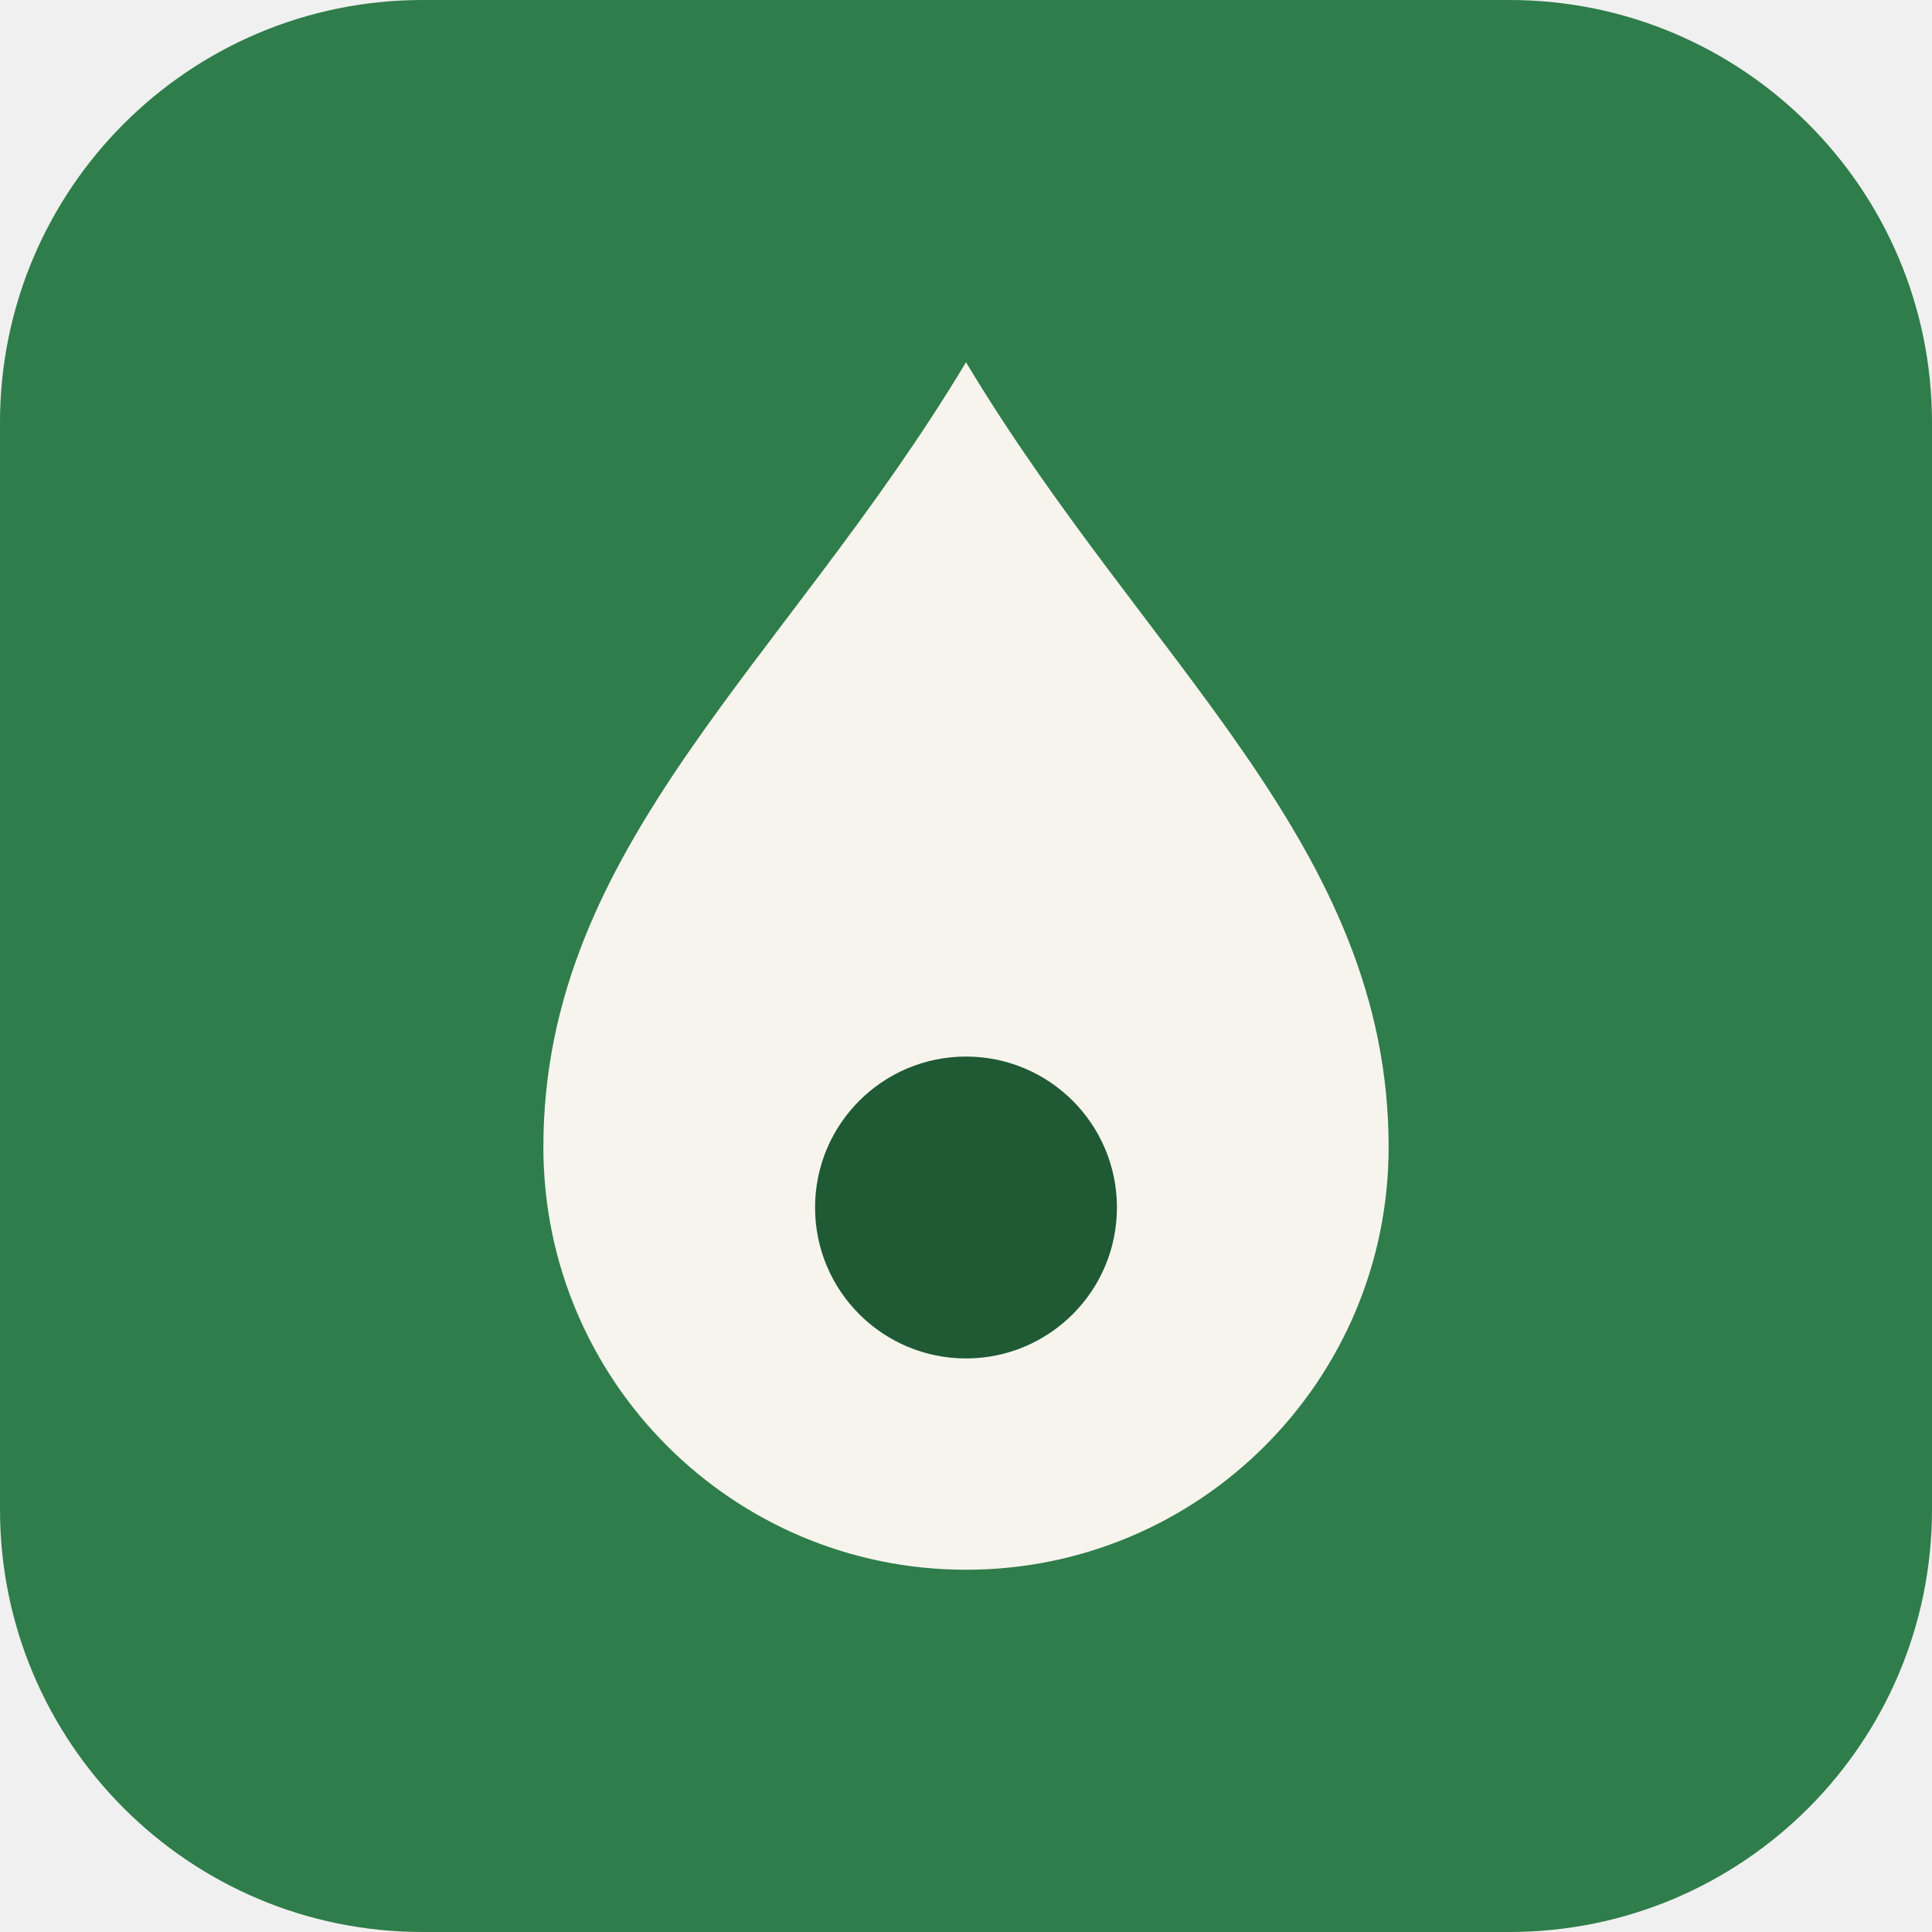
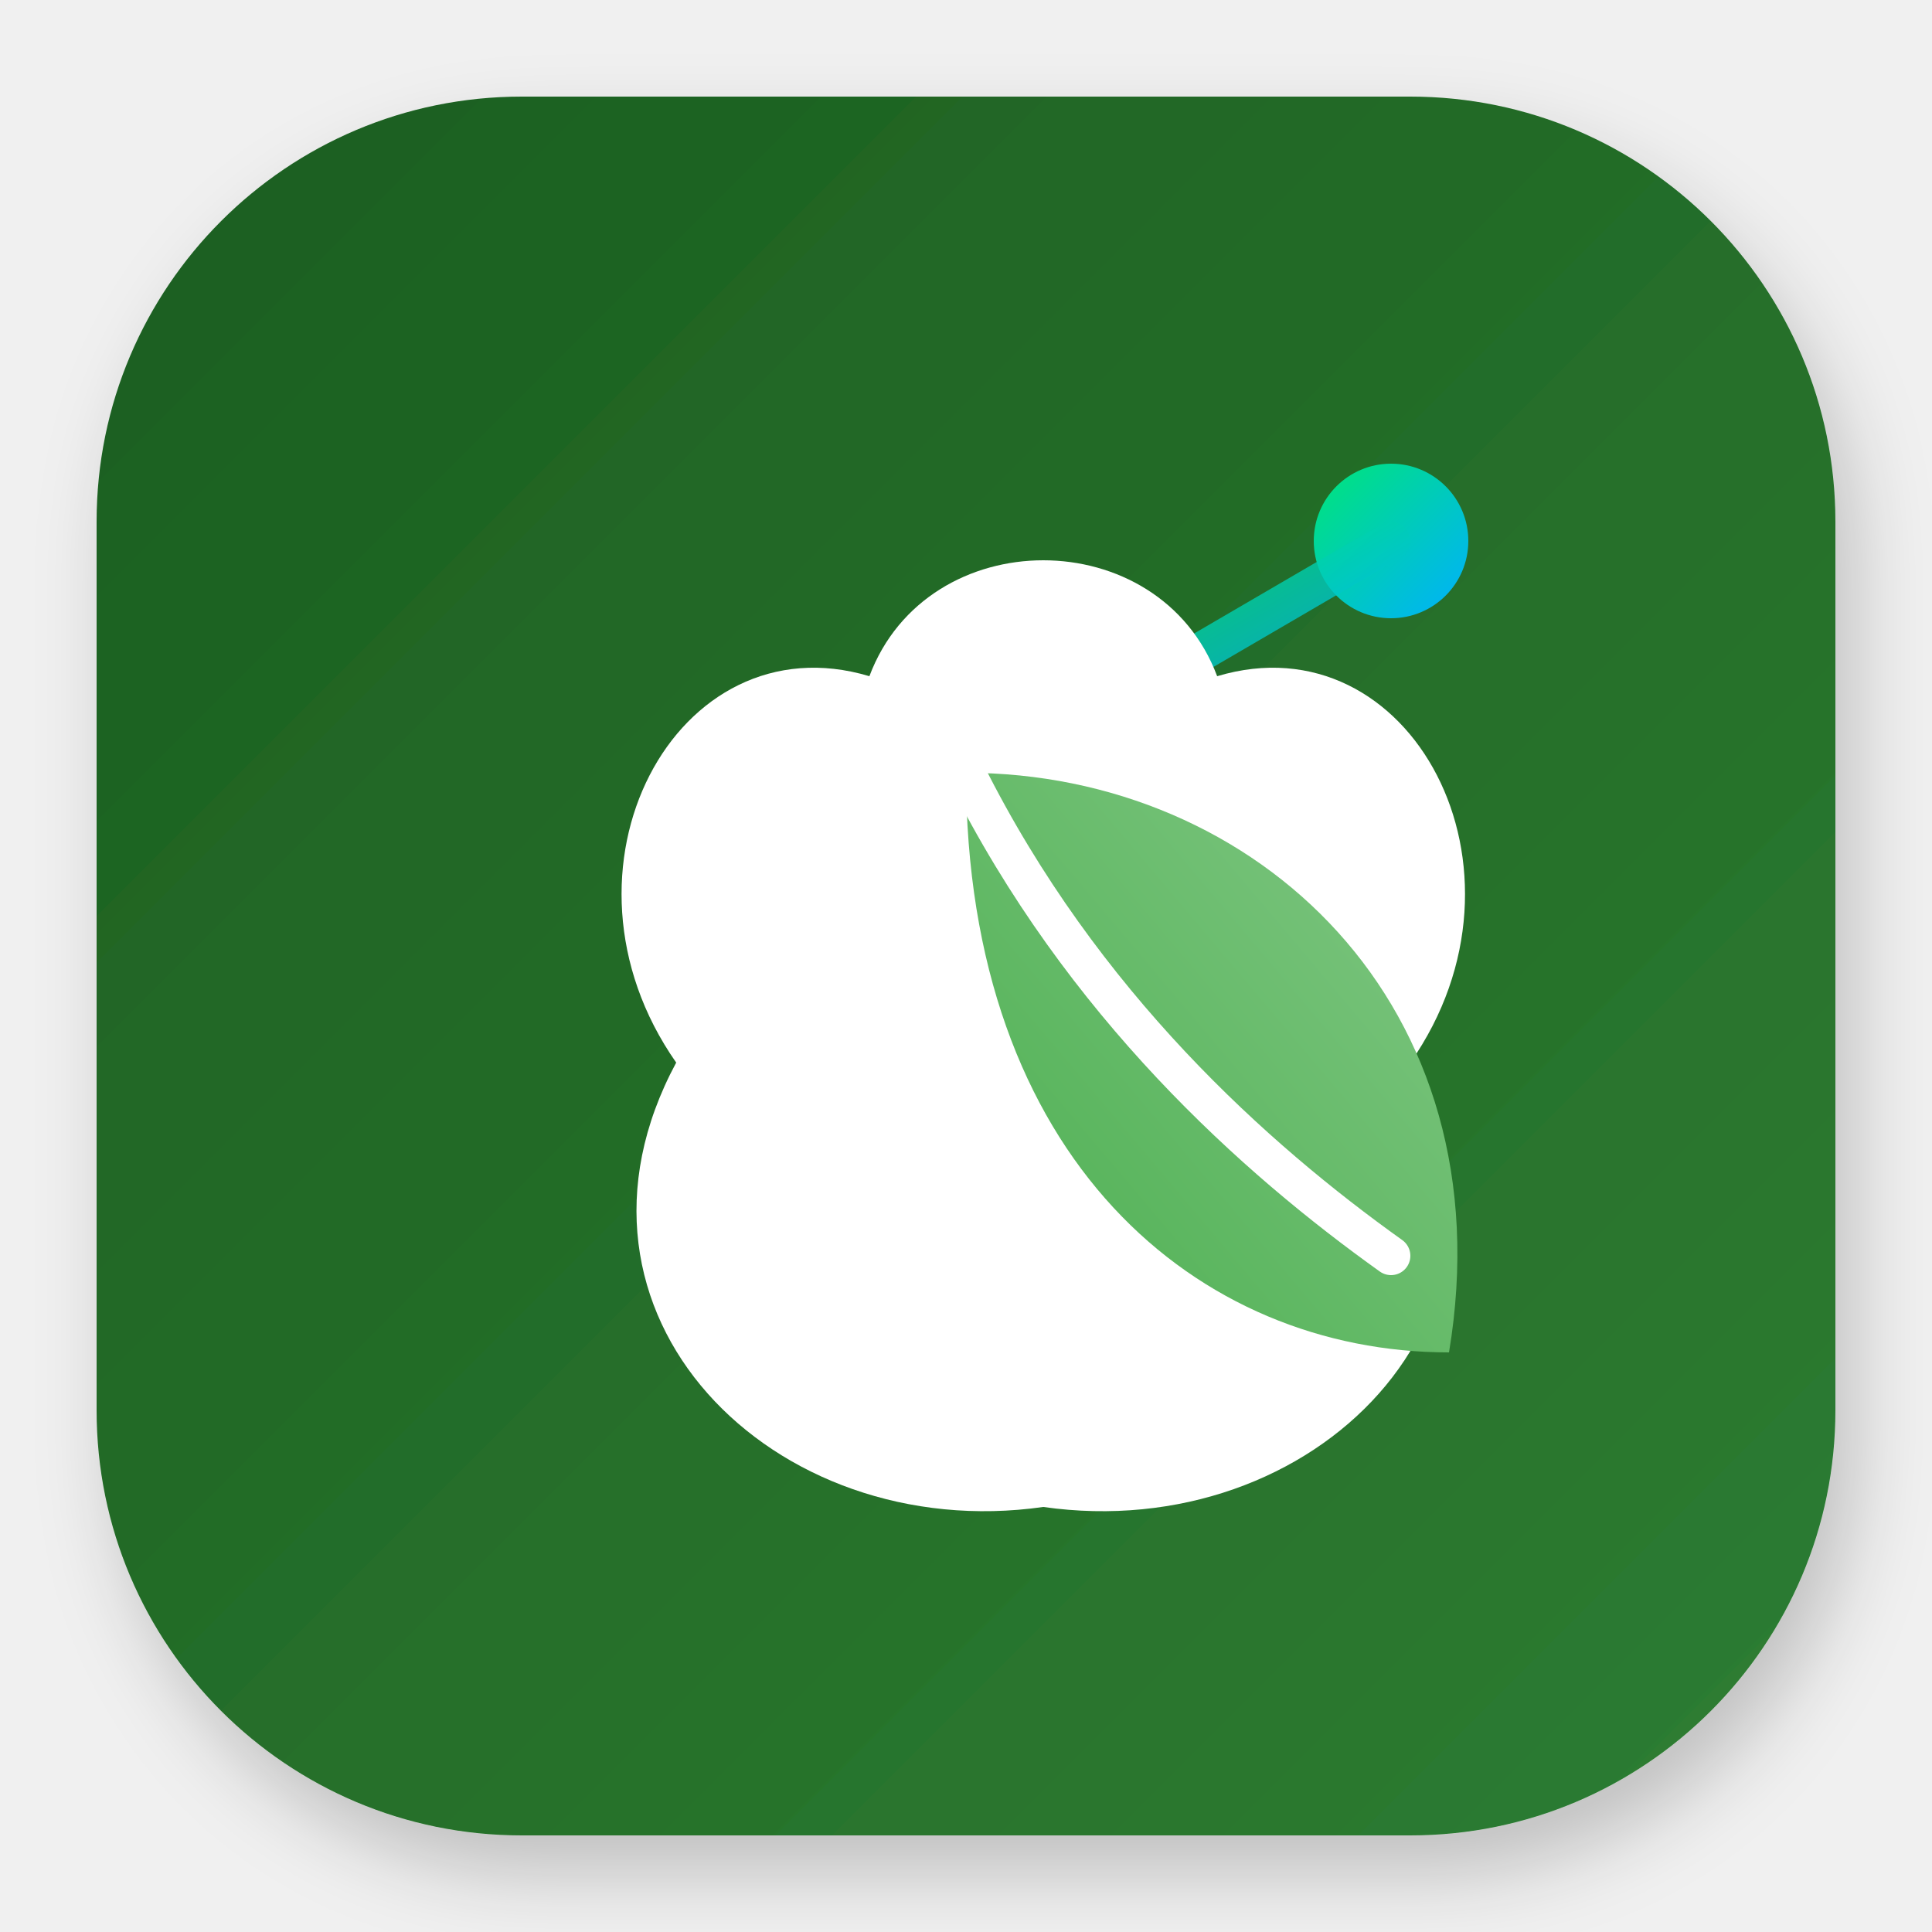
- <svg xmlns="http://www.w3.org/2000/svg" viewBox="0 0 64 64" fill="none">
-   <rect width="64" height="64" rx="14" fill="#2f7d4a" />
-   <path d="M32 12c-6 10-14 16-14 26a14 14 0 0028 0c0-10-8-16-14-26z" fill="#f7f4ee" />
-   <circle cx="32" cy="40" r="5" fill="#1f5a34" />
+ <svg xmlns="http://www.w3.org/2000/svg" viewBox="0 0 100 100" width="100%" height="100%">
+   <defs>
+     <linearGradient id="favShieldGrad" x1="0%" y1="0%" x2="100%" y2="100%">
+       <stop offset="0%" stop-color="#1B5E20" />
+       <stop offset="100%" stop-color="#2E7D32" />
+     </linearGradient>
+     <linearGradient id="favLeafGrad" x1="0%" y1="100%" x2="100%" y2="0%">
+       <stop offset="0%" stop-color="#4CAF50" />
+       <stop offset="100%" stop-color="#81C784" />
+     </linearGradient>
+     <linearGradient id="favTechGrad" x1="0%" y1="0%" x2="100%" y2="100%">
+       <stop offset="0%" stop-color="#00E676" />
+       <stop offset="100%" stop-color="#00B0FF" />
+     </linearGradient>
+     <filter id="favShadow" x="-10%" y="-10%" width="120%" height="120%">
+       <feDropShadow dx="1" dy="2" stdDeviation="2" flood-opacity="0.2" />
+     </filter>
+   </defs>
+   <rect x="5" y="5" width="90" height="90" rx="22" fill="url(#favShieldGrad)" filter="url(#favShadow)" />
+   <circle cx="72" cy="28" r="4" fill="url(#favTechGrad)" />
+   <path d="M 60,35 L 72,28" stroke="url(#favTechGrad)" stroke-width="2" stroke-linecap="round" opacity="0.8" />
+   <path d="M 35,55 C 28,45 35,32 45,35 C 48,27 60,27 63,35 C 73,32 80,45 73,55 C 80,68 68,80 54,78 C 40,80 28,68 35,55 Z" fill="#FFFFFF" />
+   <path d="M 50,40 C 65,40 78,52 75,70 C 62,70 50,60 50,40 Z" fill="url(#favLeafGrad)" />
+   <path d="M 50,40 C 56,52 65,60 72,65" stroke="#FFFFFF" stroke-width="2" stroke-linecap="round" fill="none" />
</svg>
